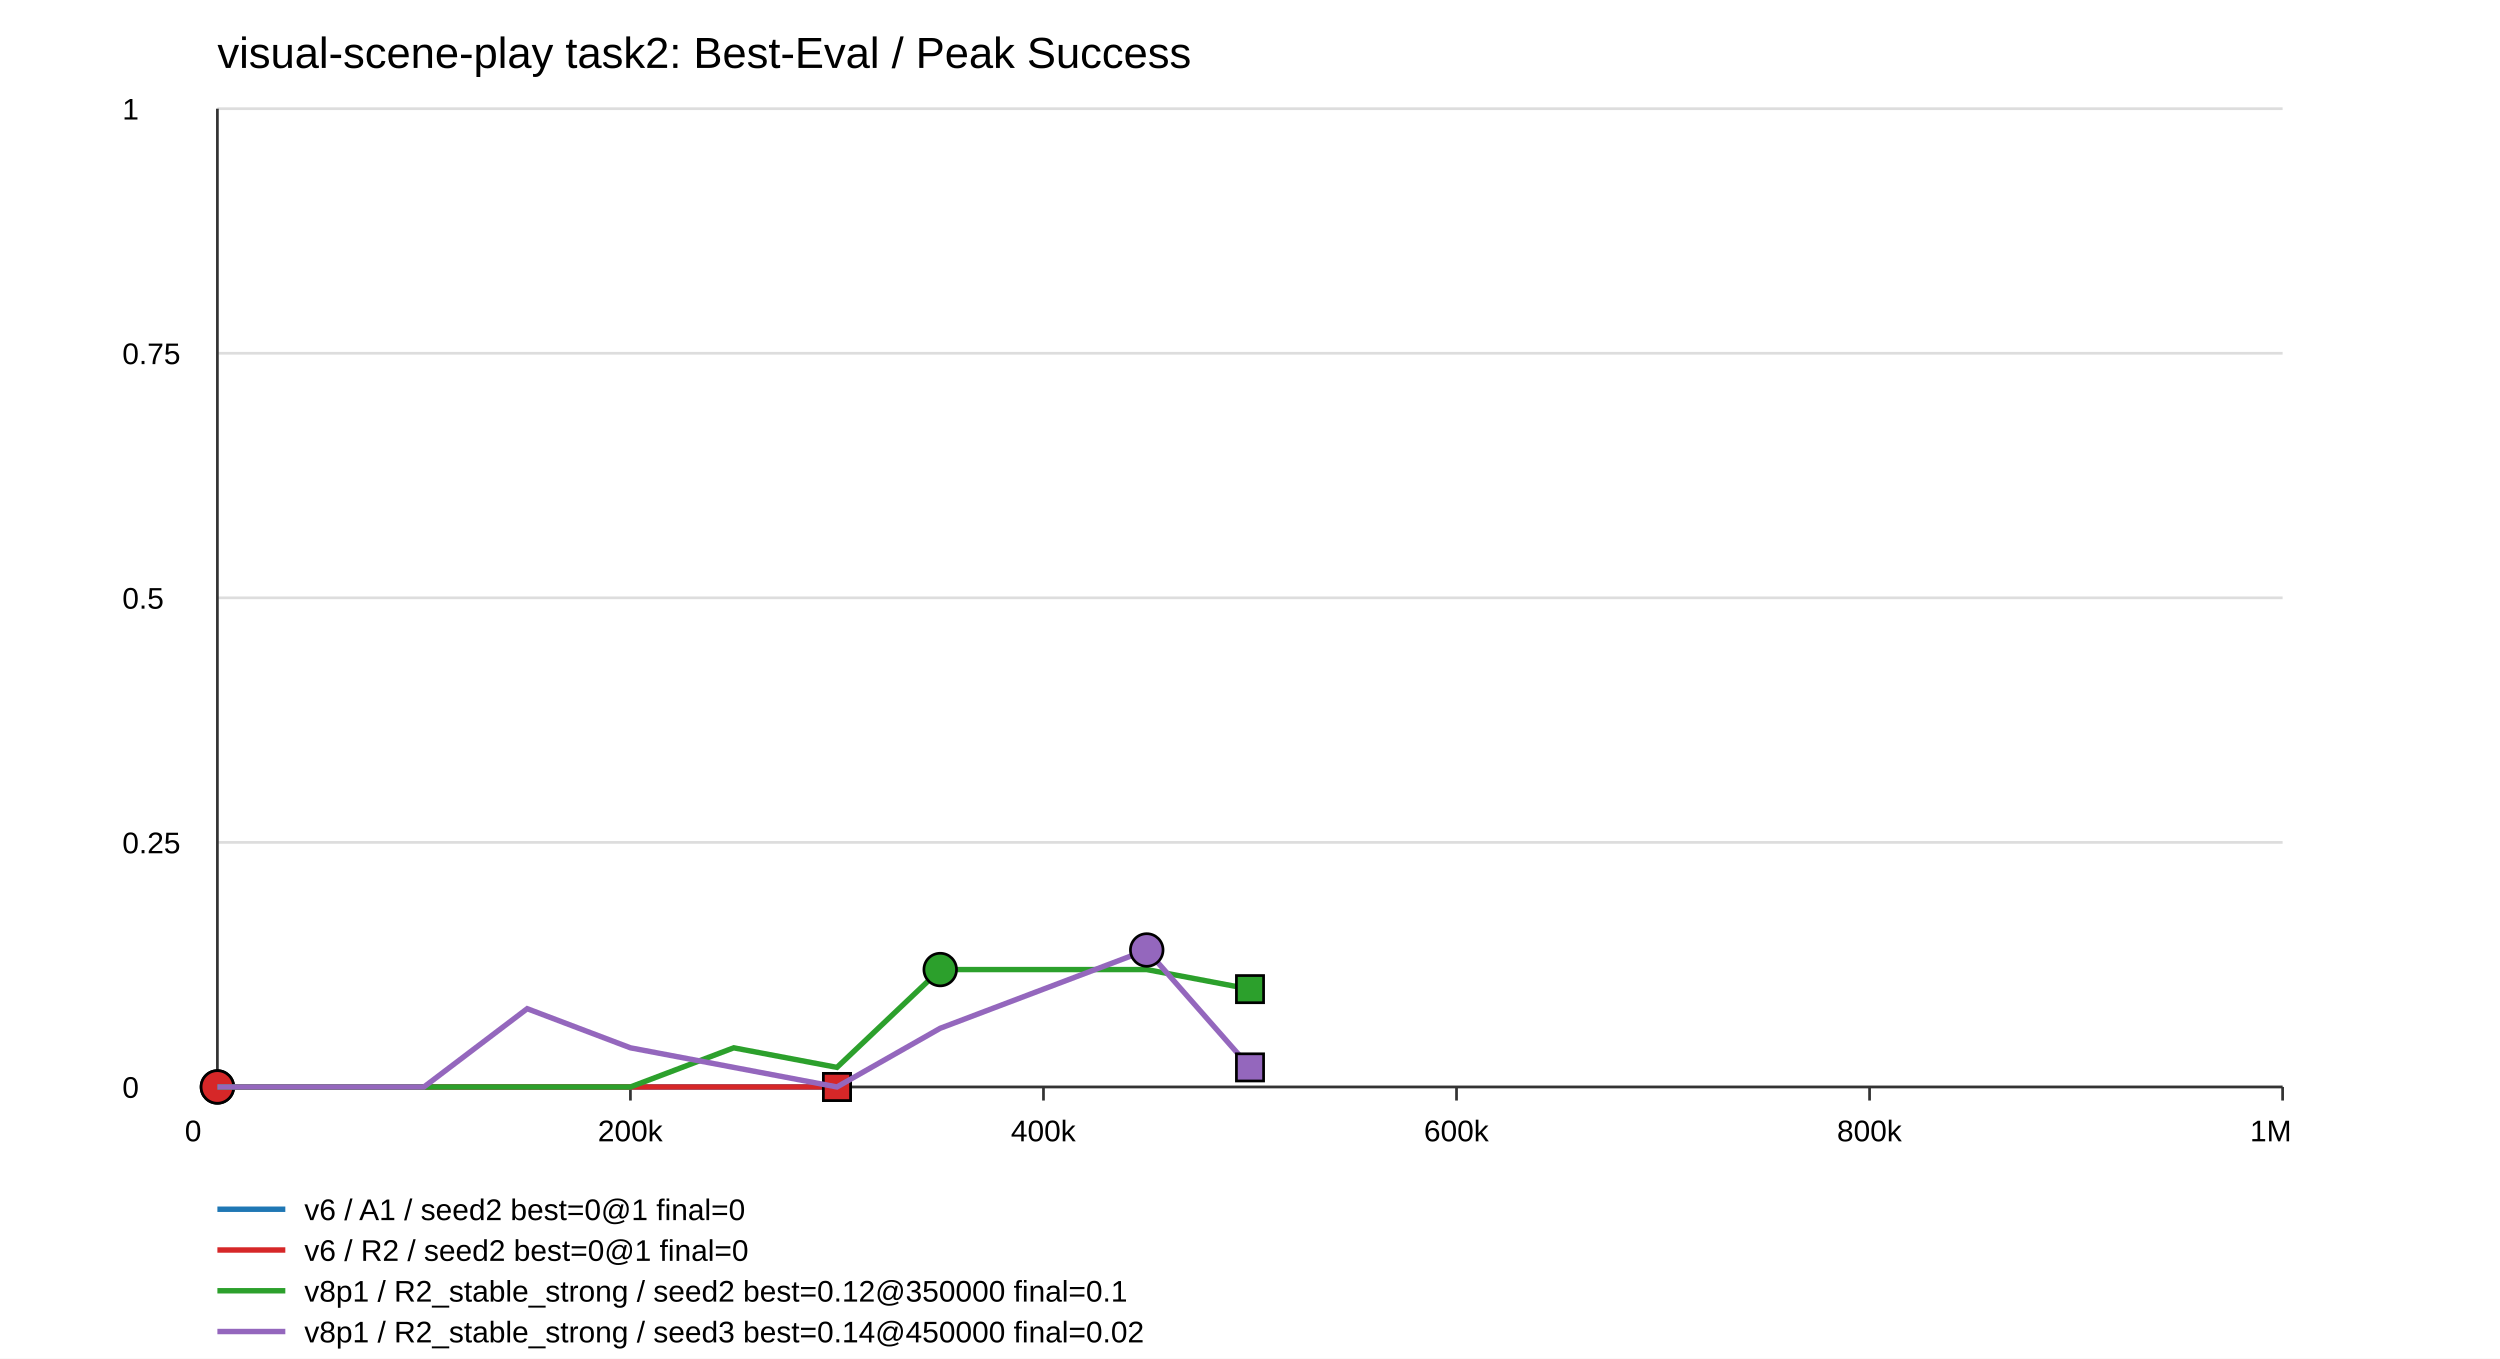
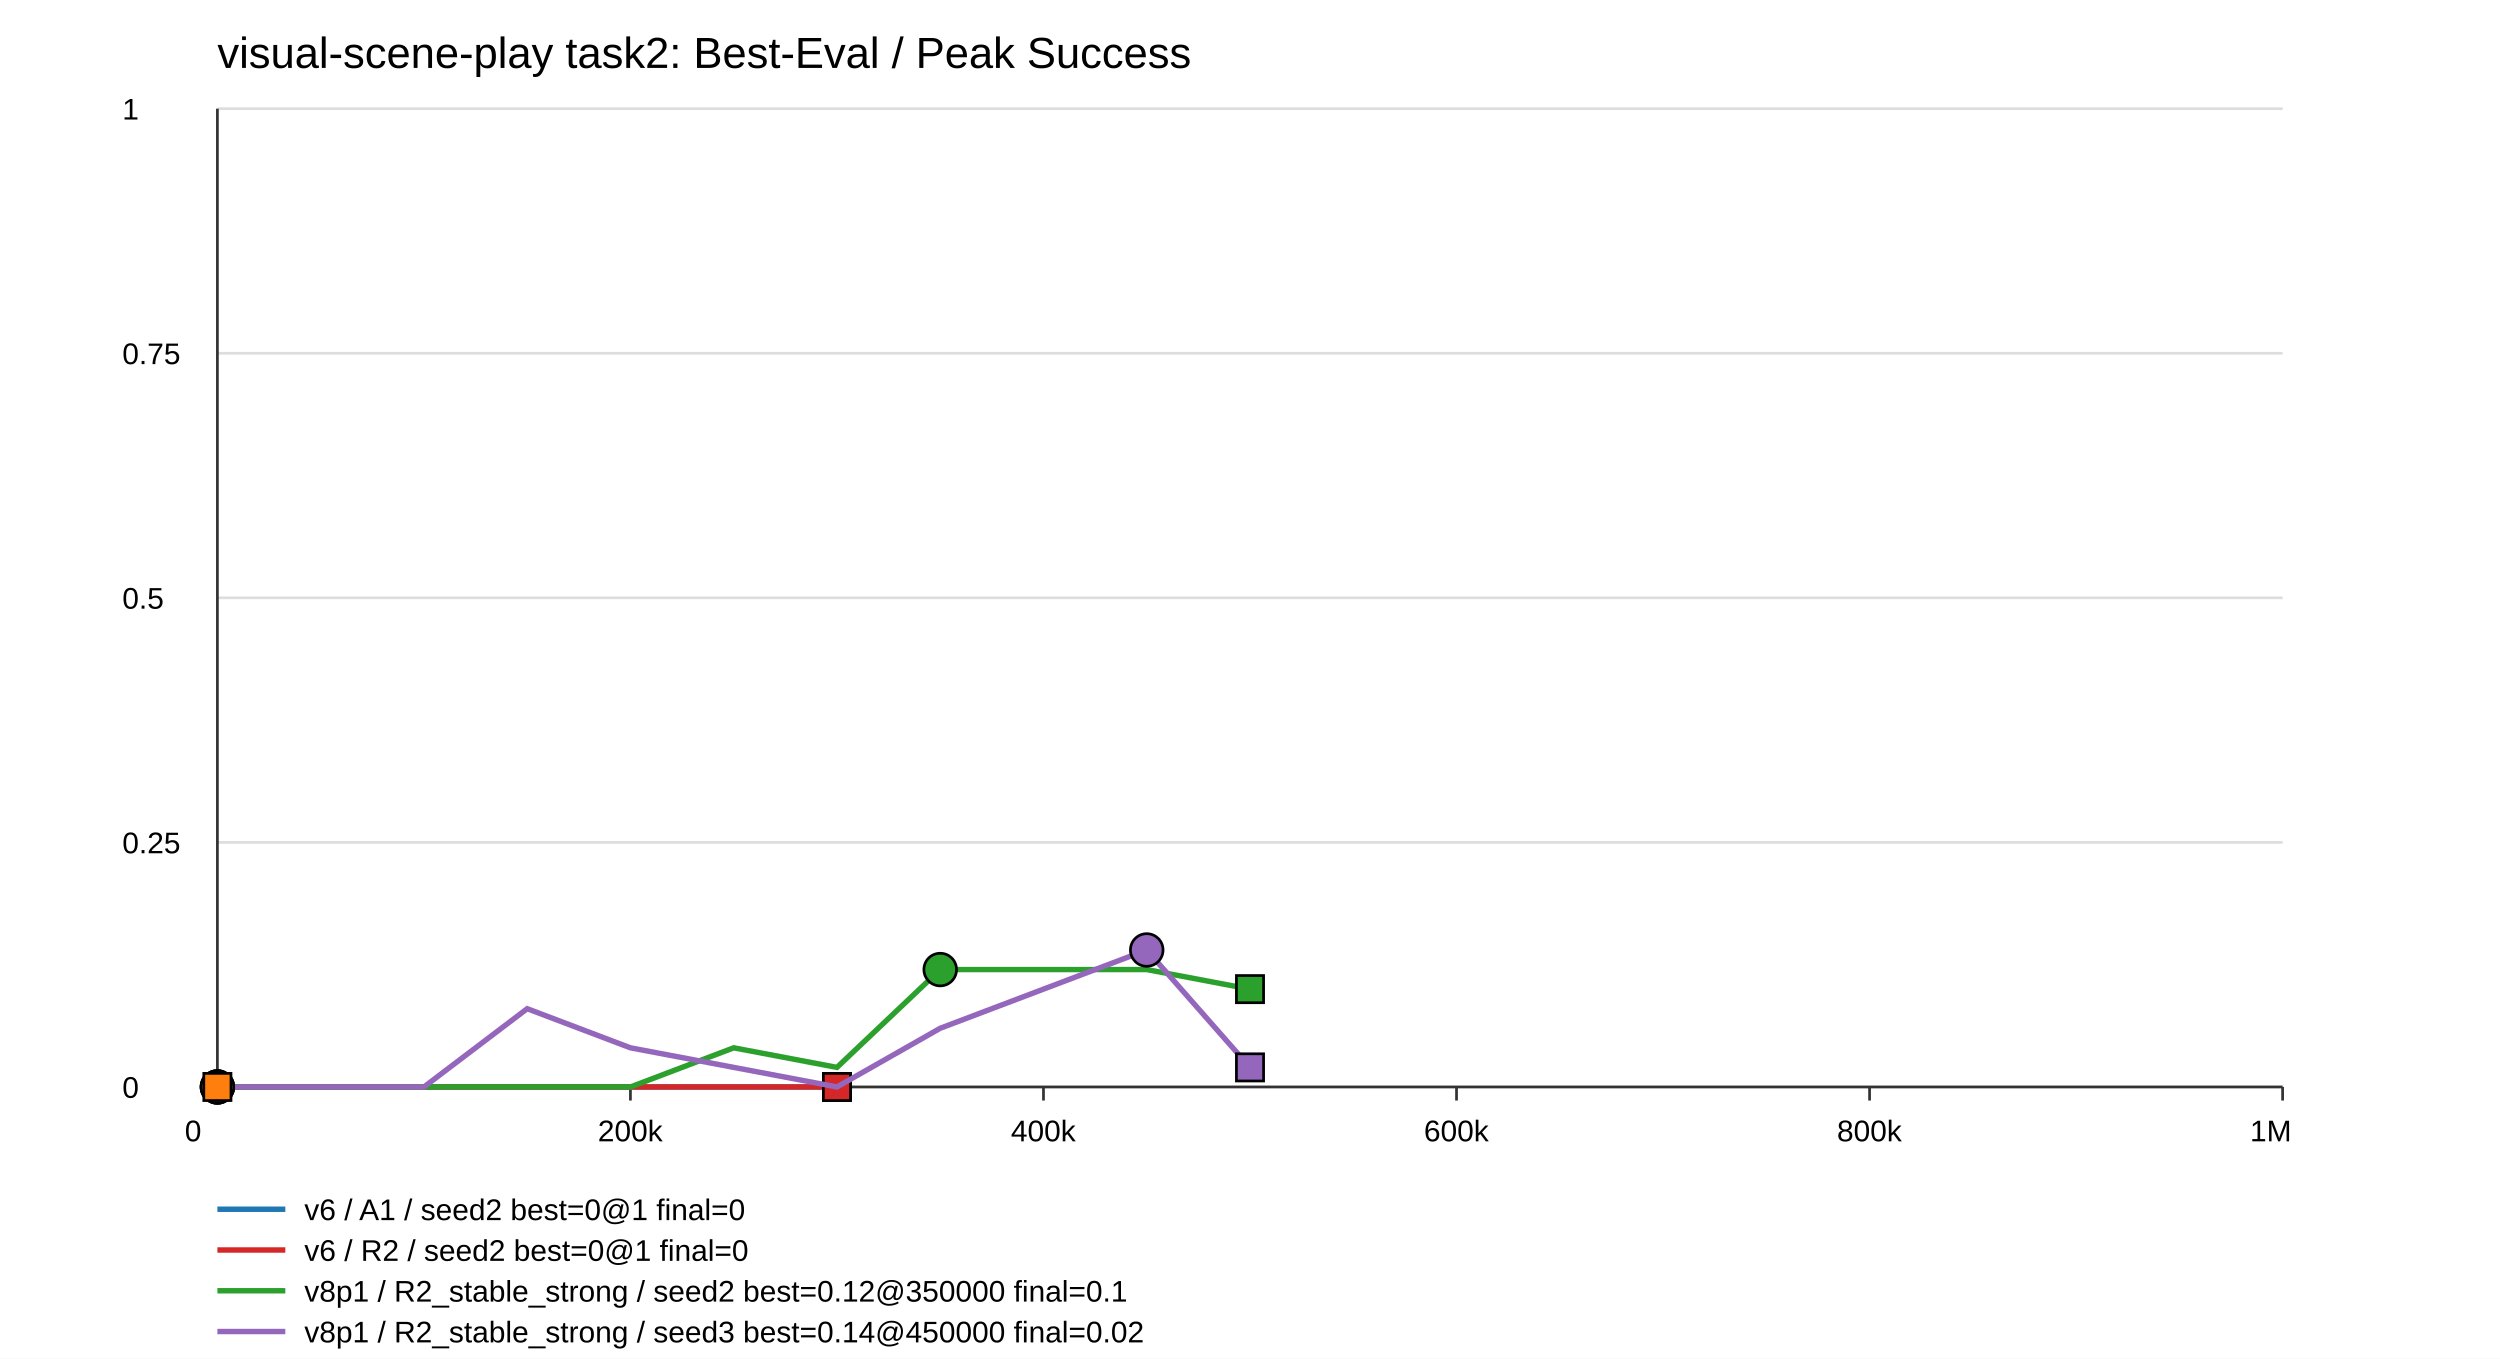
<svg xmlns="http://www.w3.org/2000/svg" width="920" height="500" viewBox="0 0 920 500">
  <rect width="100%" height="100%" fill="white" />
  <text x="80" y="25" font-family="Arial" font-size="16">visual-scene-play task2: Best-Eval / Peak Success</text>
  <line x1="80" y1="400.0" x2="840" y2="400.0" stroke="#ddd" />
  <text x="45" y="404.0" font-family="Arial" font-size="11">0</text>
  <line x1="80" y1="310.0" x2="840" y2="310.0" stroke="#ddd" />
  <text x="45" y="314.0" font-family="Arial" font-size="11">0.25</text>
  <line x1="80" y1="220.0" x2="840" y2="220.0" stroke="#ddd" />
  <text x="45" y="224.0" font-family="Arial" font-size="11">0.5</text>
  <line x1="80" y1="130.0" x2="840" y2="130.0" stroke="#ddd" />
  <text x="45" y="134.0" font-family="Arial" font-size="11">0.75</text>
  <line x1="80" y1="40.0" x2="840" y2="40.0" stroke="#ddd" />
  <text x="45" y="44.0" font-family="Arial" font-size="11">1</text>
  <line x1="80" y1="400" x2="840" y2="400" stroke="#333" />
  <line x1="80" y1="40" x2="80" y2="400" stroke="#333" />
  <line x1="80.0" y1="400" x2="80.0" y2="405" stroke="#333" />
  <text x="68.0" y="420" font-family="Arial" font-size="11">0</text>
  <line x1="232.0" y1="400" x2="232.0" y2="405" stroke="#333" />
  <text x="220.0" y="420" font-family="Arial" font-size="11">200k</text>
  <line x1="384.0" y1="400" x2="384.0" y2="405" stroke="#333" />
  <text x="372.0" y="420" font-family="Arial" font-size="11">400k</text>
  <line x1="536.0" y1="400" x2="536.0" y2="405" stroke="#333" />
  <text x="524.0" y="420" font-family="Arial" font-size="11">600k</text>
  <line x1="688.0" y1="400" x2="688.0" y2="405" stroke="#333" />
  <text x="676.0" y="420" font-family="Arial" font-size="11">800k</text>
  <line x1="840.0" y1="400" x2="840.0" y2="405" stroke="#333" />
  <text x="828.0" y="420" font-family="Arial" font-size="11">1M</text>
  <polyline points="80.0,400.0 118.0,400.0 156.0,400.0 194.0,400.0 232.0,400.0 270.0,400.0 308.0,400.0" fill="none" stroke="#1f77b4" stroke-width="2" />
  <circle cx="80.0" cy="400.0" r="6" fill="#1f77b4" stroke="black" />
  <rect x="303.0" y="395.0" width="10" height="10" fill="#1f77b4" stroke="black" />
  <line x1="80" y1="445" x2="105" y2="445" stroke="#1f77b4" stroke-width="2" />
  <text x="112" y="449" font-family="Arial" font-size="11">v6 / A1 / seed2 best=0@1 final=0</text>
  <polyline points="80.0,400.0 118.0,400.0 156.0,400.0 194.0,400.0 232.0,400.0 270.0,400.0 308.0,400.0" fill="none" stroke="#d62728" stroke-width="2" />
  <circle cx="80.0" cy="400.0" r="6" fill="#d62728" stroke="black" />
  <rect x="303.0" y="395.0" width="10" height="10" fill="#d62728" stroke="black" />
  <line x1="80" y1="460" x2="105" y2="460" stroke="#d62728" stroke-width="2" />
  <text x="112" y="464" font-family="Arial" font-size="11">v6 / R2 / seed2 best=0@1 final=0</text>
  <polyline points="80.0,400.0 118.0,400.0 156.0,400.0 194.0,400.0 232.0,400.0 270.0,385.6 308.0,392.8 346.0,356.8 384.0,356.8 422.0,356.8 460.0,364.0" fill="none" stroke="#2ca02c" stroke-width="2" />
  <circle cx="346.0" cy="356.8" r="6" fill="#2ca02c" stroke="black" />
  <rect x="455.0" y="359.0" width="10" height="10" fill="#2ca02c" stroke="black" />
  <line x1="80" y1="475" x2="105" y2="475" stroke="#2ca02c" stroke-width="2" />
  <text x="112" y="479" font-family="Arial" font-size="11">v8p1 / R2_stable_strong / seed2 best=0.12@350000 final=0.1</text>
  <polyline points="80.0,400.0 118.0,400.0 156.0,400.0 194.0,371.2 232.0,385.6 270.0,392.8 308.0,400.0 346.0,378.4 384.0,364.0 422.0,349.6 460.0,392.8" fill="none" stroke="#9467bd" stroke-width="2" />
  <circle cx="422.0" cy="349.6" r="6" fill="#9467bd" stroke="black" />
  <rect x="455.0" y="387.8" width="10" height="10" fill="#9467bd" stroke="black" />
  <line x1="80" y1="490" x2="105" y2="490" stroke="#9467bd" stroke-width="2" />
  <text x="112" y="494" font-family="Arial" font-size="11">v8p1 / R2_stable_strong / seed3 best=0.14@450000 final=0.02</text>
+   <polyline points="80.0,400.0" fill="none" stroke="#ff7f0e" stroke-width="2" />
+   <circle cx="80.0" cy="400.0" r="6" fill="#ff7f0e" stroke="black" />
+   <rect x="75.0" y="395.0" width="10" height="10" fill="#ff7f0e" stroke="black" />
+   <line x1="80" y1="505" x2="105" y2="505" stroke="#ff7f0e" stroke-width="2" />
+   <text x="112" y="509" font-family="Arial" font-size="11">v8p1 / R2_stable_strong / seed4 best=0@1 final=0</text>
</svg>
